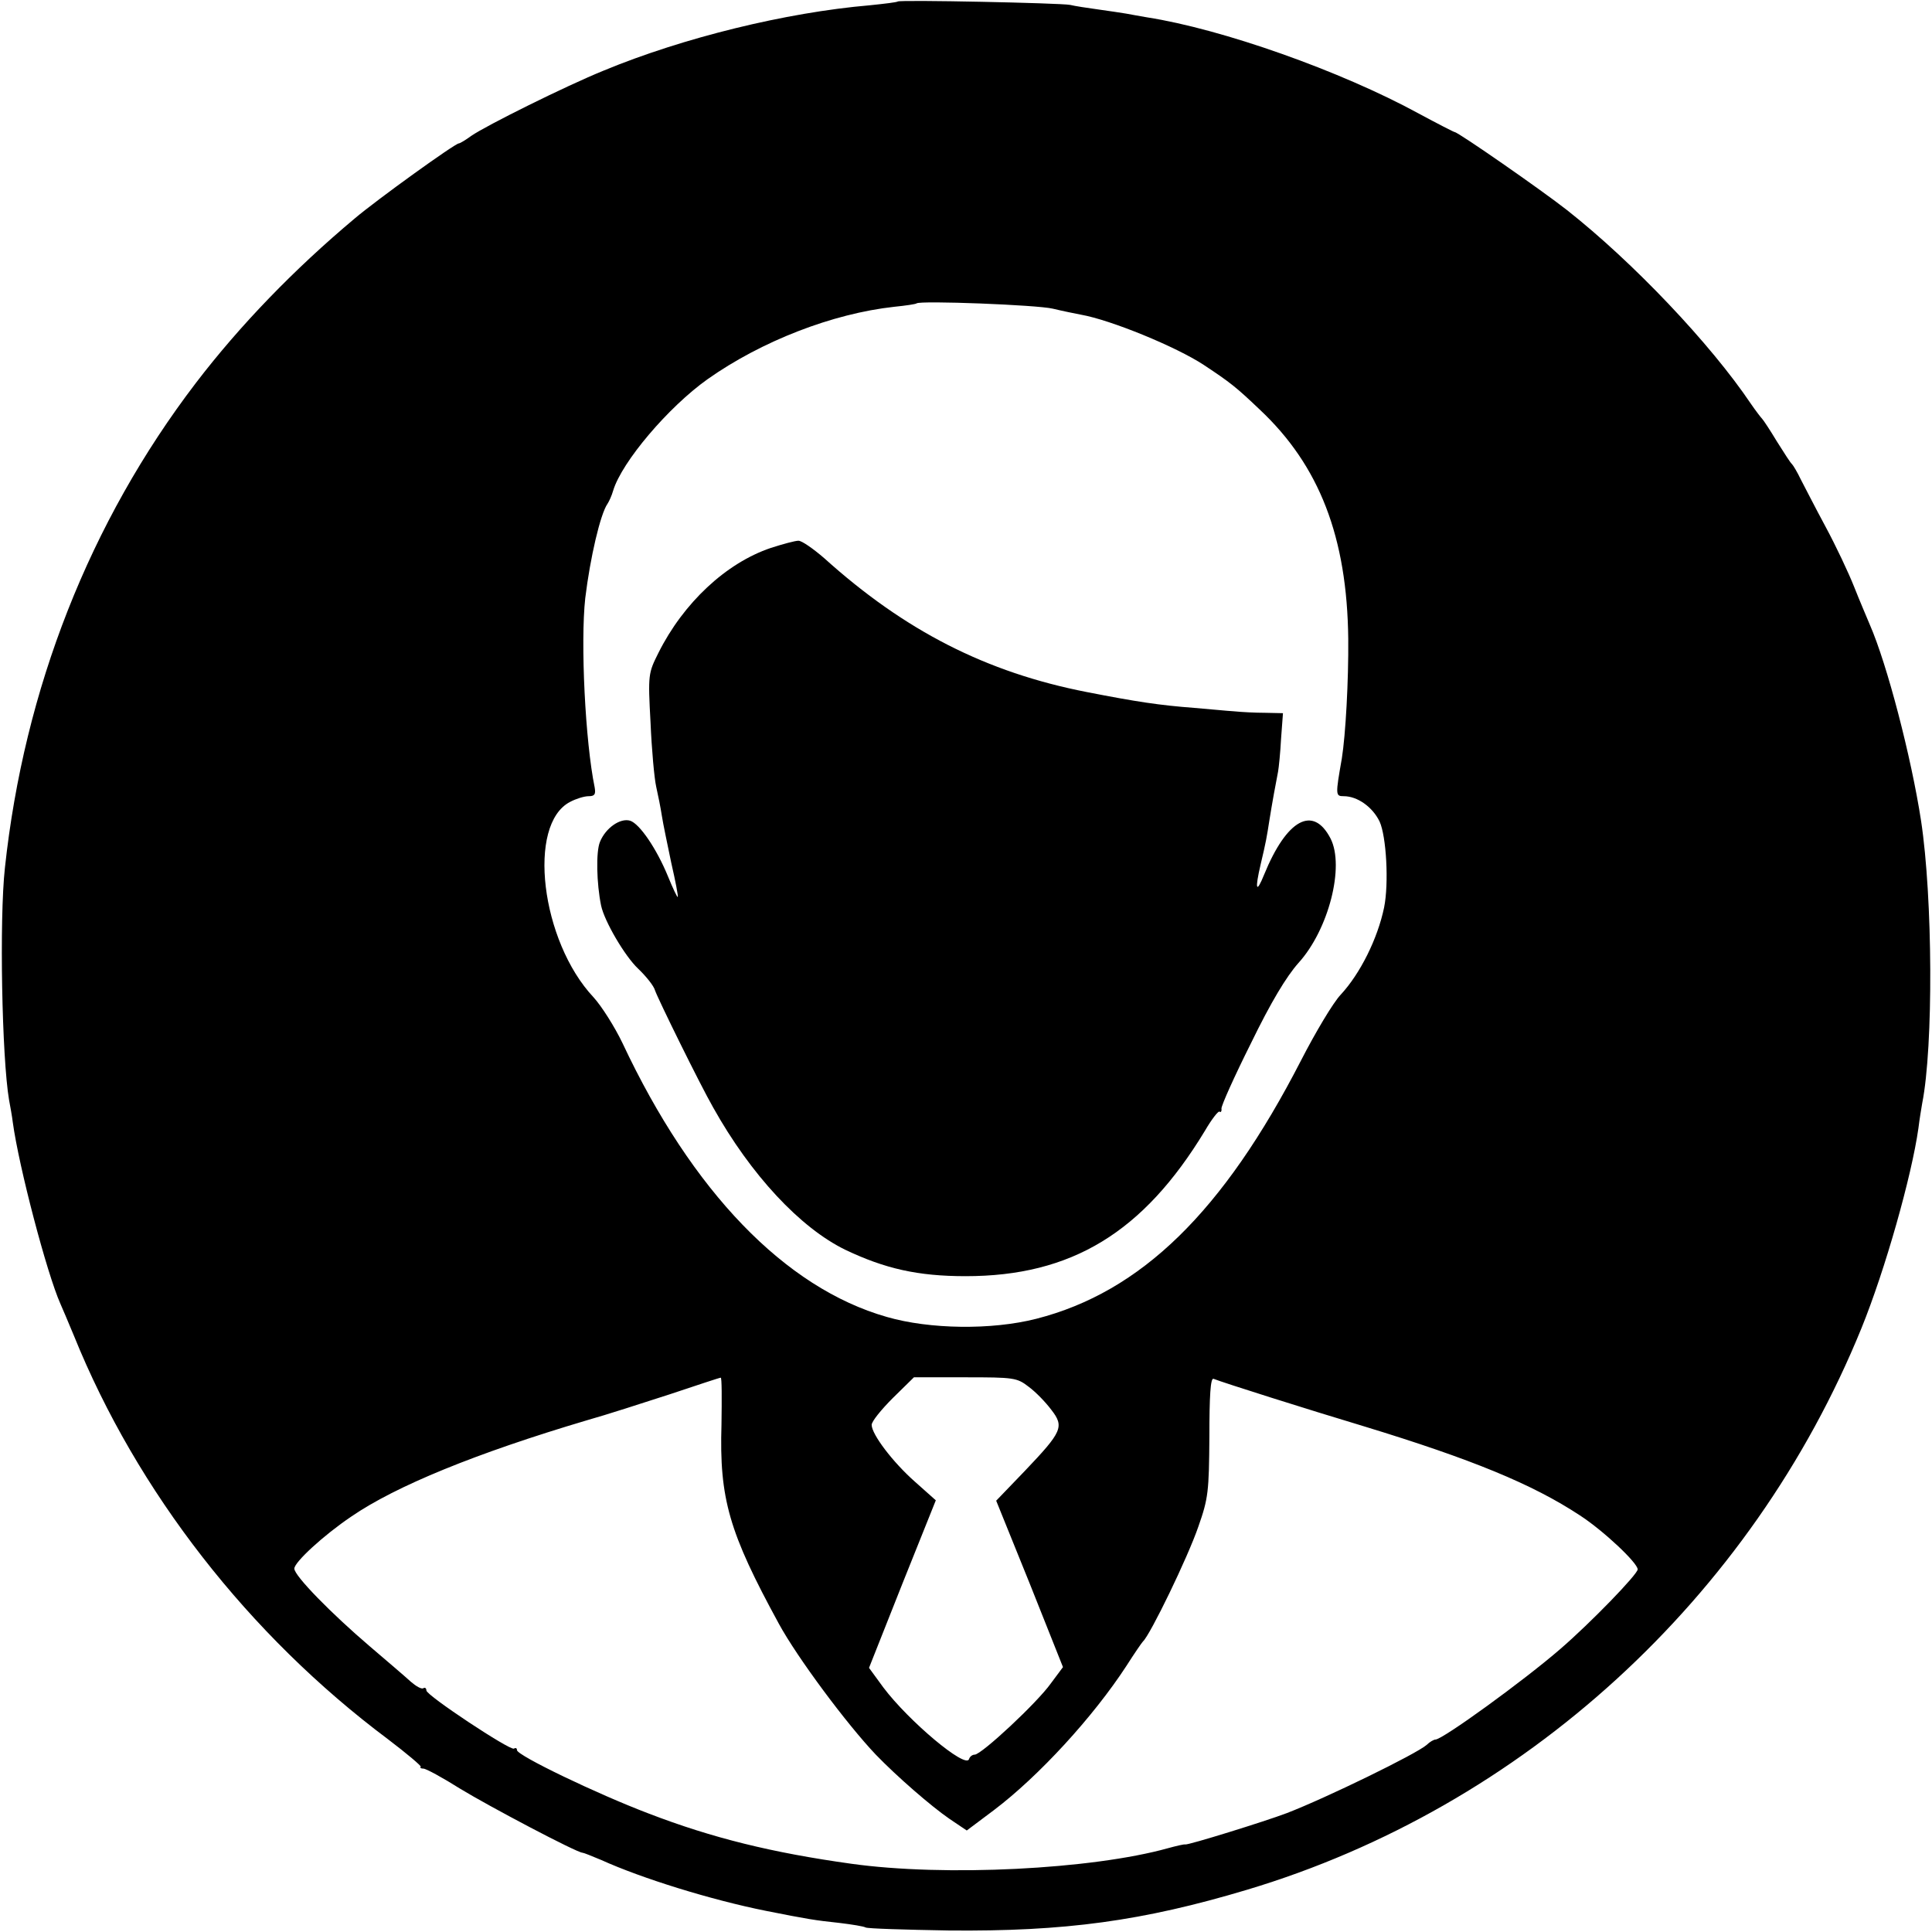
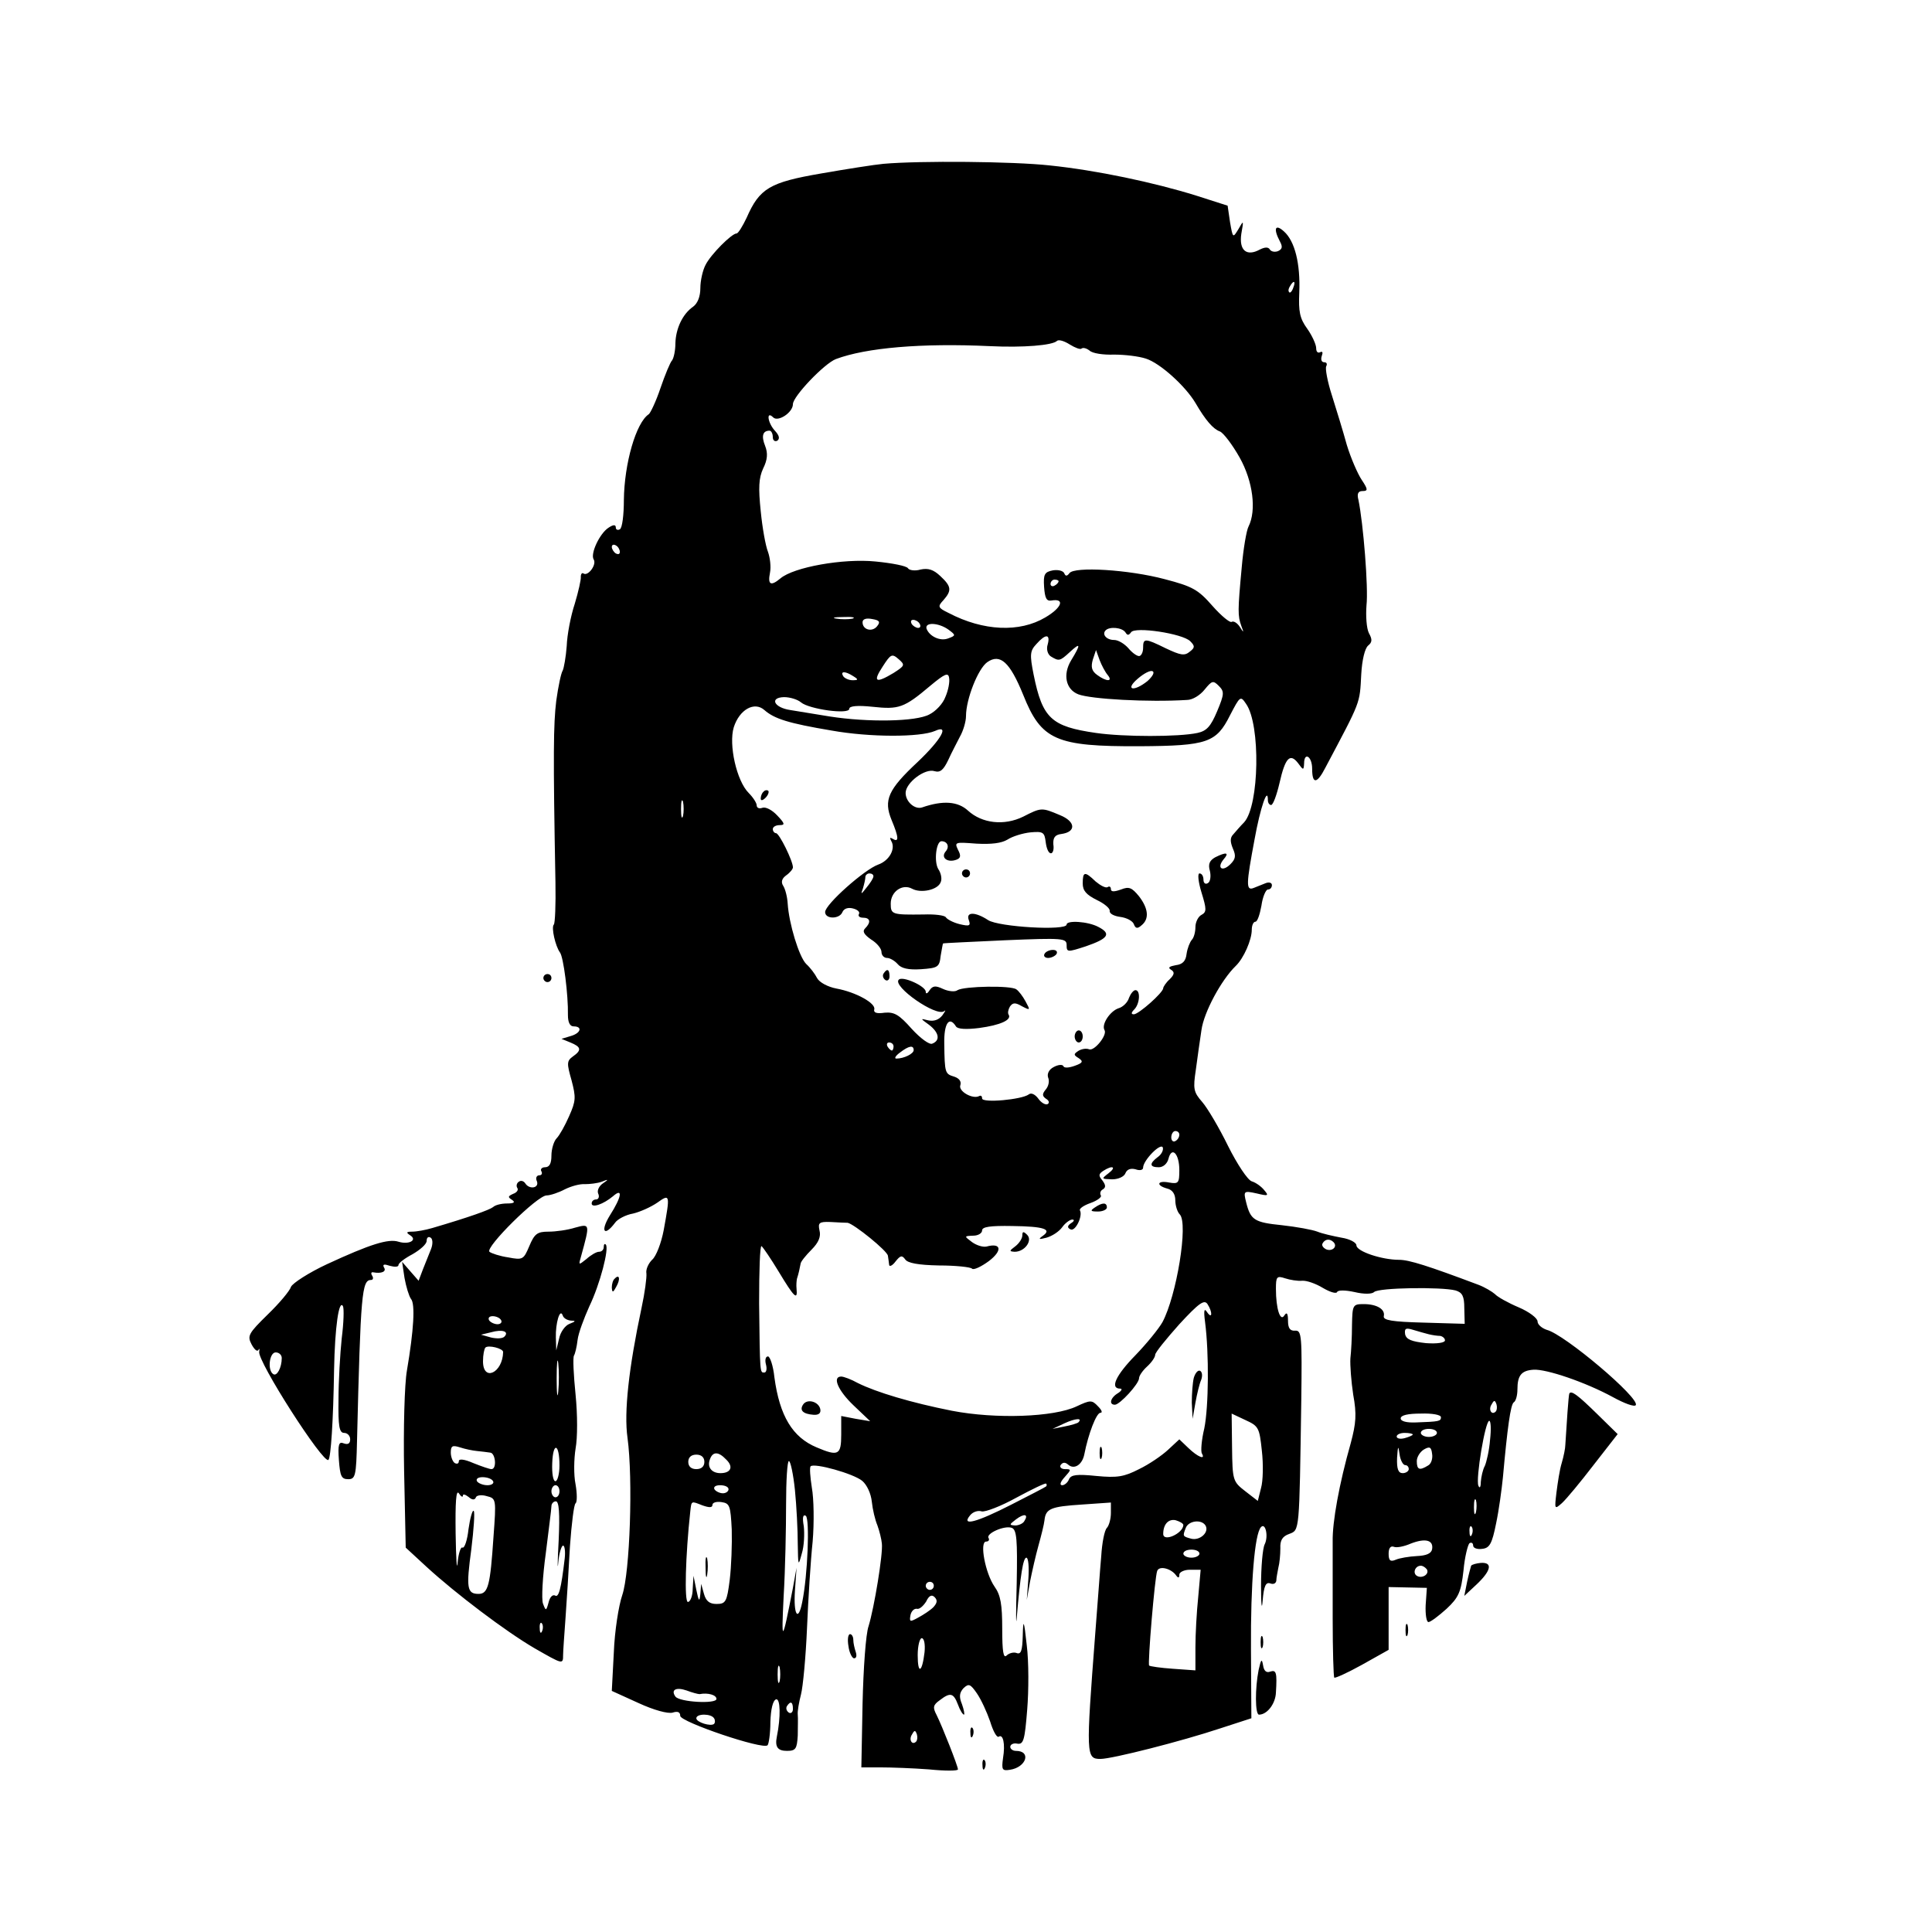
- <svg xmlns="http://www.w3.org/2000/svg" version="1.0" width="512pt" height="512pt" viewBox="0 0 512 512" preserveAspectRatio="xMidYMid meet">
-   <g transform="translate(0,512) scale(0.1,-0.1)" fill="#000000" stroke="none">
-     <path d="M2379 5116 c-2 -2 -35 -6 -74 -10 -222 -19 -495 -86 -705 -173 -101 -41 -312 -146 -351 -173 -15 -11 -30 -20 -33 -20 -10 0 -217 -149 -276 -199 -161 -135 -304 -283 -421 -436 -281 -368 -455 -810 -506 -1285 -15 -136 -8 -503 11 -615 3 -16 8 -43 10 -60 16 -117 90 -399 126 -480 5 -11 21 -49 36 -85 167 -413 463 -793 832 -1069 50 -38 89 -71 87 -73 -3 -3 1 -5 7 -5 7 0 51 -24 97 -53 77 -47 310 -170 325 -170 3 0 25 -9 49 -19 108 -49 292 -106 437 -135 111 -22 129 -25 195 -32 33 -4 64 -9 69 -12 5 -3 104 -6 220 -8 308 -3 514 25 791 108 731 219 1337 773 1628 1488 63 155 133 403 151 530 3 25 8 54 10 66 30 151 28 545 -3 749 -26 169 -90 415 -136 520 -7 17 -26 61 -41 99 -15 38 -49 110 -76 160 -27 50 -56 107 -66 126 -9 19 -20 37 -23 40 -4 3 -21 30 -40 60 -18 30 -36 57 -39 60 -3 3 -17 21 -30 40 -107 159 -312 375 -487 513 -66 52 -289 207 -298 207 -2 0 -45 22 -95 49 -207 113 -521 224 -720 255 -19 3 -44 8 -56 10 -12 2 -45 7 -74 11 -29 4 -62 9 -74 12 -24 5 -452 14 -457 9z m411 -814 c25 -6 59 -13 75 -16 79 -14 252 -85 325 -133 71 -47 86 -59 148 -118 159 -149 232 -339 235 -608 1 -111 -7 -254 -17 -317 -17 -97 -17 -100 5 -100 36 0 76 -28 95 -67 18 -39 25 -164 12 -228 -17 -82 -63 -175 -115 -231 -20 -21 -67 -100 -105 -174 -206 -401 -424 -614 -702 -685 -118 -30 -282 -28 -396 5 -270 77 -516 333 -700 725 -21 44 -56 99 -77 122 -140 149 -177 459 -62 518 15 8 37 15 49 15 16 0 19 5 16 23 -25 121 -38 384 -25 502 13 107 40 223 59 250 4 6 11 21 15 35 23 76 146 221 250 295 143 101 331 174 495 192 30 3 57 7 59 9 9 8 320 -4 361 -14z m-878 -2957 c-6 -197 20 -286 152 -528 49 -90 180 -266 257 -347 57 -59 147 -137 195 -170 l46 -31 72 54 c119 90 263 247 351 382 21 33 41 62 44 65 19 17 119 223 147 305 26 74 28 92 29 238 0 109 3 156 11 153 28 -11 246 -80 399 -126 285 -87 446 -153 572 -236 63 -41 153 -126 153 -143 0 -13 -125 -142 -205 -211 -97 -84 -312 -240 -331 -240 -4 0 -15 -6 -23 -14 -27 -24 -267 -141 -371 -181 -58 -22 -261 -85 -269 -83 -3 1 -24 -4 -46 -10 -201 -56 -591 -76 -840 -41 -208 29 -367 68 -536 133 -137 52 -349 154 -349 168 0 5 -3 7 -8 4 -10 -6 -232 141 -232 154 0 6 -4 9 -8 6 -5 -3 -19 5 -33 17 -13 12 -62 54 -109 94 -102 87 -200 187 -200 206 0 17 77 88 151 138 118 81 331 168 624 255 50 14 149 46 220 69 72 24 132 44 135 44 3 1 3 -55 2 -124z m814 100 c19 -14 45 -41 60 -61 35 -45 29 -58 -70 -162 l-76 -79 89 -220 88 -221 -32 -43 c-36 -51 -184 -189 -202 -189 -6 0 -13 -5 -15 -12 -9 -26 -160 101 -227 190 l-38 52 88 222 89 222 -55 49 c-59 52 -115 126 -115 151 0 9 25 40 56 71 l56 55 136 0 c129 0 137 -1 168 -25z" />
-     <path d="M2043 3668 c-119 -40 -232 -146 -298 -278 -27 -54 -28 -57 -21 -185 3 -71 10 -148 15 -170 5 -22 12 -57 15 -77 3 -20 15 -77 25 -125 11 -48 19 -89 17 -90 -1 -2 -13 23 -26 55 -30 73 -75 139 -100 147 -26 8 -65 -19 -80 -56 -11 -26 -9 -111 3 -169 9 -42 63 -134 98 -167 21 -20 42 -46 45 -58 8 -23 119 -249 154 -310 100 -179 231 -319 350 -377 105 -50 192 -70 319 -70 281 0 471 116 634 385 18 31 36 54 39 51 3 -3 6 1 5 8 -1 7 34 85 78 173 53 109 94 177 126 213 80 88 123 256 85 330 -46 89 -116 51 -176 -96 -21 -52 -25 -40 -9 28 14 59 16 71 23 116 7 44 17 99 23 129 2 11 6 50 8 88 l5 67 -47 1 c-27 0 -64 2 -83 4 -19 1 -67 6 -105 9 -92 7 -152 16 -285 42 -266 52 -482 162 -696 355 -29 25 -59 46 -68 46 -9 0 -42 -9 -73 -19z" />
+ <svg xmlns="http://www.w3.org/2000/svg" version="1.0" width="480pt" height="480pt" viewBox="0 0 480 480" preserveAspectRatio="xMidYMid meet">
+   <g transform="translate(0,480) scale(0.1,-0.1)" fill="#000000" stroke="none">
+     <path d="M2195 4393 c-22 -2 -92 -13 -155 -24 -128 -22 -153 -37 -185 -110 -10 -21 -21 -39 -25 -39 -12 0 -64 -52 -77 -78 -7 -13 -13 -39 -13 -58 0 -21 -7 -38 -18 -46 -26 -18 -43 -54 -44 -91 0 -18 -4 -36 -8 -42 -5 -5 -18 -37 -29 -69 -11 -33 -25 -62 -29 -65 -32 -21 -61 -123 -62 -213 0 -37 -4 -70 -10 -73 -5 -3 -10 -1 -10 4 0 8 -6 8 -18 0 -22 -14 -46 -65 -37 -79 8 -13 -14 -42 -25 -35 -4 3 -7 -1 -7 -8 1 -6 -6 -37 -15 -67 -10 -30 -19 -77 -20 -105 -2 -27 -7 -55 -10 -61 -4 -6 -11 -39 -16 -75 -7 -58 -8 -130 -2 -452 1 -55 -1 -101 -4 -104 -7 -7 4 -54 15 -69 9 -11 21 -106 20 -156 0 -18 5 -28 14 -28 23 0 18 -17 -7 -24 l-23 -7 22 -9 c27 -11 29 -19 6 -35 -15 -11 -15 -17 -3 -59 11 -42 11 -51 -6 -89 -10 -23 -24 -48 -31 -55 -7 -7 -13 -27 -13 -43 0 -20 -5 -29 -16 -29 -8 0 -12 -5 -9 -10 3 -5 1 -10 -5 -10 -7 0 -10 -7 -6 -15 6 -17 -19 -21 -29 -5 -4 6 -11 8 -16 4 -5 -3 -7 -10 -4 -15 4 -5 -1 -12 -10 -15 -13 -6 -14 -8 -3 -15 9 -6 5 -9 -12 -9 -15 0 -30 -4 -35 -9 -9 -7 -59 -25 -151 -52 -17 -5 -39 -9 -50 -9 -14 0 -16 -2 -5 -9 19 -12 -3 -24 -29 -16 -25 8 -70 -6 -178 -56 -45 -21 -85 -47 -89 -56 -3 -10 -29 -41 -58 -69 -48 -47 -51 -53 -40 -74 7 -13 14 -19 17 -14 3 5 3 3 2 -4 -6 -22 160 -281 172 -269 6 6 12 96 14 224 2 106 12 175 22 158 3 -6 2 -41 -3 -80 -4 -38 -8 -107 -8 -152 -1 -67 2 -83 14 -83 8 0 15 -7 15 -16 0 -10 -5 -14 -16 -10 -12 5 -15 -2 -12 -42 3 -39 6 -47 23 -47 18 0 20 8 22 95 9 368 12 400 35 400 5 0 6 5 3 10 -4 6 -3 10 2 9 21 -4 34 2 27 12 -4 8 0 9 15 4 11 -3 21 -3 21 2 0 5 16 17 35 27 19 11 35 25 35 33 0 8 4 12 10 8 5 -3 6 -15 1 -28 -5 -12 -14 -35 -20 -50 l-11 -29 -21 24 -20 23 6 -40 c4 -22 11 -45 16 -52 11 -12 7 -78 -10 -178 -6 -33 -9 -145 -7 -250 l4 -190 52 -48 c72 -66 196 -160 268 -202 70 -40 71 -41 71 -17 0 9 3 51 6 92 3 41 8 121 11 178 4 56 10 105 14 107 4 3 4 24 0 47 -5 24 -4 64 0 89 5 27 5 84 0 134 -5 49 -7 92 -4 97 3 5 7 22 9 39 2 17 16 54 29 83 27 56 50 145 41 154 -3 3 -5 0 -5 -6 0 -7 -5 -12 -12 -12 -6 0 -20 -8 -31 -18 -20 -16 -20 -16 -13 8 22 80 22 80 -15 70 -19 -6 -48 -10 -66 -10 -28 0 -35 -5 -48 -36 -14 -33 -16 -35 -52 -28 -21 3 -42 10 -47 14 -11 11 119 140 142 140 9 0 30 7 45 15 16 8 38 14 50 13 12 0 31 2 42 6 17 7 18 6 3 -4 -9 -6 -15 -17 -12 -25 4 -8 1 -15 -5 -15 -6 0 -11 -4 -11 -10 0 -12 29 -2 53 18 25 22 22 -1 -8 -48 -24 -39 -14 -54 13 -18 6 9 27 20 45 23 17 4 44 16 60 27 32 23 32 20 16 -68 -6 -32 -19 -66 -29 -74 -9 -9 -16 -24 -14 -34 1 -10 -4 -48 -12 -85 -32 -150 -44 -260 -35 -323 14 -103 6 -335 -13 -391 -9 -26 -19 -90 -21 -143 l-5 -95 66 -30 c39 -18 73 -27 85 -24 12 4 19 2 19 -8 0 -15 206 -85 217 -73 3 3 7 29 7 58 1 31 6 53 14 56 11 3 12 -44 2 -93 -5 -25 2 -35 25 -35 22 0 25 5 27 38 0 20 1 44 0 52 -1 8 3 31 8 50 5 19 12 94 15 165 3 72 9 168 14 215 4 47 3 107 -2 134 -4 26 -6 50 -3 53 9 9 106 -18 128 -36 12 -10 22 -32 24 -52 2 -19 8 -45 14 -59 5 -14 10 -34 11 -45 3 -26 -19 -159 -33 -205 -7 -19 -13 -106 -15 -193 l-3 -158 47 0 c27 0 81 -2 121 -5 39 -4 72 -4 72 0 0 8 -39 107 -53 135 -10 19 -9 25 8 37 26 20 34 18 45 -11 5 -14 12 -25 15 -25 2 0 0 12 -5 26 -8 19 -6 29 4 40 13 12 17 10 33 -13 11 -16 25 -47 33 -70 7 -23 16 -40 21 -38 11 8 17 -17 11 -53 -4 -29 -2 -32 17 -29 41 6 54 47 15 47 -8 0 -14 5 -14 10 0 6 8 10 17 8 16 -3 19 9 25 84 4 48 4 120 -1 160 -7 65 -9 67 -10 24 -1 -36 -4 -47 -15 -43 -7 3 -19 0 -25 -6 -8 -8 -11 9 -11 66 0 61 -4 84 -19 105 -23 33 -38 112 -21 112 6 0 9 4 6 9 -7 11 40 32 58 25 12 -5 14 -29 12 -137 -2 -73 -2 -112 0 -87 9 107 16 150 24 150 5 0 7 -24 5 -52 l-4 -53 8 45 c5 25 14 65 21 90 7 25 14 53 15 63 3 29 16 34 93 39 l72 5 0 -26 c0 -15 -5 -32 -10 -37 -6 -6 -12 -37 -14 -70 -3 -32 -9 -120 -15 -194 -23 -301 -23 -310 13 -310 29 0 202 44 298 76 l77 25 -1 172 c-1 162 9 287 25 303 11 12 19 -23 9 -43 -5 -10 -9 -56 -9 -103 0 -47 2 -63 4 -37 3 37 8 47 19 43 8 -3 14 0 15 7 0 7 3 21 5 32 3 11 5 32 5 48 -1 20 5 30 22 36 26 10 25 2 30 331 2 161 1 175 -15 174 -13 -1 -18 6 -18 25 0 18 -3 22 -9 13 -10 -17 -21 16 -21 66 0 30 2 33 23 26 12 -4 31 -7 42 -6 11 1 34 -7 52 -18 17 -10 33 -15 35 -10 2 5 20 5 43 0 25 -6 44 -5 49 0 11 11 167 13 202 4 17 -5 22 -14 22 -44 l1 -39 -102 3 c-79 2 -101 6 -99 16 4 17 -17 30 -50 30 -27 0 -28 -2 -29 -52 0 -29 -2 -66 -4 -83 -1 -16 2 -57 7 -90 9 -49 7 -71 -6 -120 -29 -102 -46 -197 -45 -245 0 -25 0 -110 0 -190 0 -79 2 -146 4 -148 2 -2 33 12 69 32 l66 37 0 78 0 78 48 -1 47 -1 -3 -43 c-1 -23 2 -42 7 -42 5 0 25 15 45 33 30 28 36 42 42 95 3 34 11 65 15 68 5 3 9 0 9 -6 0 -6 10 -10 23 -8 18 2 24 13 34 63 7 33 14 85 17 115 11 122 19 181 27 186 5 3 9 17 9 32 0 35 10 47 40 49 32 2 129 -31 197 -68 29 -16 54 -25 57 -20 11 17 -177 176 -221 187 -12 4 -23 13 -23 21 0 8 -21 24 -47 35 -26 11 -53 26 -59 33 -7 6 -25 17 -41 23 -125 47 -172 62 -197 62 -43 0 -106 21 -106 36 0 7 -17 16 -37 19 -21 4 -48 10 -60 15 -13 5 -52 12 -88 16 -69 7 -78 13 -89 57 -7 28 -6 29 26 22 29 -7 31 -6 19 8 -7 9 -21 19 -31 22 -10 3 -36 42 -59 88 -22 45 -51 94 -64 109 -22 25 -23 33 -16 80 4 29 10 74 14 99 6 44 49 124 85 159 20 19 40 65 40 90 0 11 4 20 9 20 5 0 11 18 15 40 3 22 11 40 16 40 6 0 10 5 10 11 0 6 -7 8 -15 5 -8 -3 -22 -9 -30 -12 -20 -8 -19 9 2 121 14 78 33 133 33 97 0 -7 4 -12 8 -12 5 0 14 25 21 55 14 62 26 75 46 49 13 -18 14 -18 15 -1 0 30 20 18 20 -13 0 -39 12 -38 33 3 89 168 85 157 89 232 2 36 9 64 17 71 10 8 11 15 2 31 -6 12 -8 43 -6 69 5 44 -8 204 -20 262 -4 15 -1 22 10 22 14 0 14 4 -2 28 -10 15 -27 54 -37 87 -9 33 -26 88 -37 123 -11 34 -17 67 -14 72 3 6 1 10 -5 10 -7 0 -9 7 -6 16 3 8 2 12 -4 9 -6 -3 -10 1 -10 10 0 9 -10 31 -22 48 -19 26 -22 43 -20 90 3 72 -11 128 -38 152 -22 20 -27 7 -10 -25 7 -13 6 -19 -5 -24 -8 -3 -17 -1 -20 4 -4 7 -13 6 -25 0 -33 -18 -52 -2 -46 39 6 34 6 35 -7 12 -14 -23 -14 -23 -21 17 l-6 41 -78 25 c-106 33 -248 63 -364 75 -91 10 -322 12 -413 4z m1018 -308 c-3 -9 -8 -14 -10 -11 -3 3 -2 9 2 15 9 16 15 13 8 -4z m-526 -151 c4 3 12 1 20 -5 7 -7 34 -11 61 -10 26 0 61 -4 79 -10 35 -11 98 -68 123 -110 25 -43 44 -65 61 -71 9 -4 31 -33 49 -65 33 -59 42 -131 22 -171 -5 -9 -13 -55 -17 -102 -10 -107 -10 -120 -1 -145 7 -18 6 -18 -4 -2 -6 9 -15 15 -20 12 -4 -3 -26 15 -48 40 -35 40 -49 48 -118 66 -90 24 -225 32 -237 15 -6 -8 -10 -8 -13 0 -3 6 -15 9 -28 7 -21 -4 -24 -10 -22 -41 2 -28 6 -36 18 -34 35 6 26 -18 -15 -42 -64 -38 -154 -34 -240 11 -27 13 -28 16 -13 32 21 24 20 34 -8 60 -17 16 -30 20 -49 16 -13 -4 -28 -2 -31 3 -3 6 -40 13 -81 17 -80 8 -203 -14 -236 -42 -24 -20 -32 -16 -26 14 3 15 0 38 -5 52 -6 15 -14 60 -18 101 -6 58 -5 82 6 106 11 22 12 38 5 56 -10 25 -6 38 11 38 4 0 8 -7 8 -16 0 -8 5 -12 11 -9 7 5 5 13 -5 24 -19 20 -23 52 -5 34 12 -12 49 12 49 33 0 19 78 101 107 112 75 28 212 40 383 32 82 -4 155 2 166 13 4 4 18 0 32 -9 13 -8 26 -13 29 -10z m-1147 -505 c0 -6 -4 -7 -10 -4 -5 3 -10 11 -10 16 0 6 5 7 10 4 6 -3 10 -11 10 -16z m1090 -73 c0 -3 -4 -8 -10 -11 -5 -3 -10 -1 -10 4 0 6 5 11 10 11 6 0 10 -2 10 -4z m-512 -93 c-10 -2 -28 -2 -40 0 -13 2 -5 4 17 4 22 1 32 -1 23 -4z m61 -19 c-12 -15 -36 -9 -36 10 0 8 9 11 24 8 18 -3 21 -7 12 -18z m106 6 c3 -5 2 -10 -4 -10 -5 0 -13 5 -16 10 -3 6 -2 10 4 10 5 0 13 -4 16 -10z m71 -14 c19 -14 19 -15 0 -22 -20 -8 -47 5 -54 24 -5 17 30 15 54 -2z m440 -7 c5 -8 8 -8 14 0 9 15 128 -3 147 -22 12 -12 12 -16 -1 -26 -13 -11 -23 -9 -59 8 -53 26 -57 26 -57 1 0 -11 -5 -20 -10 -20 -6 0 -18 9 -27 20 -10 11 -25 20 -35 20 -19 0 -31 14 -21 24 10 10 41 7 49 -5z m-193 -30 c-4 -12 0 -25 8 -30 20 -12 22 -12 47 11 27 25 28 20 3 -21 -21 -35 -13 -72 18 -84 31 -12 174 -20 270 -14 14 0 33 12 44 26 18 22 21 23 35 9 14 -14 14 -20 -4 -63 -16 -38 -26 -49 -49 -54 -46 -10 -183 -10 -252 0 -111 16 -133 36 -155 145 -10 50 -9 59 7 76 23 26 35 25 28 -1z m-383 -71 c-45 -27 -52 -22 -27 16 20 31 23 33 40 18 16 -14 15 -16 -13 -34z m532 -5 c14 -17 -3 -17 -26 0 -14 10 -16 20 -11 38 l8 24 9 -25 c5 -13 14 -30 20 -37z m-210 -49 c45 -113 81 -129 290 -128 168 1 190 9 224 77 25 48 26 49 40 28 36 -51 33 -252 -5 -294 -9 -9 -21 -23 -27 -30 -8 -8 -8 -18 -1 -35 8 -18 7 -26 -6 -39 -20 -20 -35 -10 -17 12 15 17 7 19 -21 5 -14 -8 -18 -17 -13 -34 3 -13 1 -27 -5 -30 -6 -4 -11 0 -11 8 0 9 -4 16 -10 16 -5 0 -3 -21 5 -47 13 -42 13 -49 0 -56 -8 -4 -15 -18 -15 -30 0 -13 -4 -27 -9 -32 -5 -6 -11 -21 -13 -35 -2 -18 -10 -26 -27 -28 -16 -3 -20 -6 -12 -11 10 -6 9 -12 -3 -24 -9 -8 -16 -19 -16 -22 0 -11 -61 -65 -73 -65 -7 0 -7 4 1 12 14 14 16 48 3 48 -5 0 -12 -9 -16 -19 -3 -11 -15 -23 -26 -26 -21 -7 -43 -40 -35 -54 8 -12 -25 -53 -38 -48 -7 3 -19 1 -27 -4 -12 -8 -12 -10 1 -18 12 -8 10 -12 -10 -19 -14 -5 -26 -6 -28 -1 -2 5 -13 4 -24 -2 -12 -6 -17 -17 -14 -26 4 -9 1 -22 -6 -30 -9 -11 -9 -16 1 -23 7 -4 9 -10 4 -13 -5 -3 -16 3 -23 13 -8 11 -18 16 -24 11 -17 -13 -116 -22 -116 -10 0 6 -3 8 -7 6 -16 -9 -53 12 -47 27 3 9 -3 17 -15 21 -23 7 -24 8 -25 82 -1 50 12 70 29 43 4 -7 26 -8 58 -4 52 7 81 20 73 33 -3 4 -1 13 3 20 7 10 13 11 30 1 21 -11 21 -10 9 12 -7 13 -17 26 -23 30 -13 10 -129 8 -146 -2 -6 -5 -23 -3 -36 3 -19 9 -26 8 -34 -4 -5 -8 -9 -9 -9 -3 0 14 -58 40 -67 30 -17 -16 94 -94 113 -78 5 4 2 -1 -5 -11 -9 -11 -21 -15 -35 -12 -20 5 -20 5 2 -11 25 -19 29 -39 8 -47 -7 -3 -29 13 -51 37 -31 35 -43 42 -67 40 -20 -3 -28 0 -26 8 5 15 -45 43 -94 52 -21 4 -42 15 -48 26 -5 10 -17 26 -27 35 -18 18 -43 101 -46 150 -1 17 -6 36 -11 44 -6 9 -4 18 7 26 10 7 17 16 17 20 0 16 -34 85 -42 85 -4 0 -8 5 -8 10 0 6 8 10 17 10 14 0 13 4 -6 24 -13 14 -29 22 -37 19 -8 -3 -14 0 -14 6 0 6 -9 20 -20 31 -30 30 -50 120 -37 163 14 44 51 65 76 43 25 -22 60 -33 167 -51 95 -17 220 -17 257 -1 37 17 16 -21 -43 -77 -74 -69 -85 -95 -65 -144 18 -43 19 -57 3 -47 -7 4 -8 3 -4 -5 12 -19 -4 -49 -32 -59 -34 -12 -132 -99 -132 -118 0 -18 36 -18 43 0 4 9 14 12 26 9 12 -3 18 -9 15 -14 -3 -5 2 -9 10 -9 18 0 21 -11 5 -27 -7 -7 -2 -15 15 -27 15 -9 26 -23 26 -31 0 -8 6 -15 14 -15 7 0 19 -7 26 -15 9 -11 27 -15 58 -13 42 3 46 5 49 33 3 16 5 30 6 31 1 1 71 4 155 8 143 6 152 5 152 -12 0 -18 2 -18 48 -3 55 19 64 31 31 48 -26 14 -79 17 -79 6 0 -16 -169 -6 -195 11 -32 21 -56 21 -48 0 5 -14 2 -16 -23 -10 -16 4 -31 12 -34 17 -3 5 -28 8 -55 7 -79 -1 -82 0 -82 27 0 30 29 50 53 37 22 -12 64 -3 71 16 4 8 1 23 -6 33 -11 19 -5 69 8 69 15 0 21 -14 10 -26 -12 -15 5 -28 27 -20 11 4 12 10 4 25 -9 19 -7 19 46 15 37 -2 62 1 77 10 12 8 38 16 57 18 32 3 35 0 38 -24 2 -16 7 -28 13 -28 5 0 8 10 6 22 -1 17 4 24 20 26 37 5 36 31 -4 47 -45 19 -46 19 -91 -4 -47 -23 -102 -17 -137 15 -25 23 -62 26 -114 8 -18 -6 -41 14 -41 36 0 25 48 62 72 54 14 -4 22 3 34 28 8 18 22 44 29 58 8 14 15 37 15 51 0 42 30 118 53 134 32 22 56 0 89 -81z m309 34 c-35 -28 -57 -22 -24 6 15 13 32 22 37 18 5 -3 -1 -13 -13 -24z m-731 12 c13 -8 13 -10 -2 -10 -9 0 -20 5 -23 10 -8 13 5 13 25 0z m229 -51 c-6 -17 -24 -36 -40 -44 -33 -18 -152 -20 -248 -5 -36 6 -80 13 -98 16 -40 6 -52 31 -15 32 15 0 34 -6 42 -13 20 -17 120 -31 120 -16 0 7 20 9 58 5 65 -7 78 -3 143 52 36 30 45 34 47 20 2 -10 -2 -31 -9 -47z m-652 -296 c-3 -10 -5 -2 -5 17 0 19 2 27 5 18 2 -10 2 -26 0 -35z m473 -150 c0 -5 -8 -17 -17 -28 -14 -18 -15 -18 -9 -2 3 10 6 23 6 28 0 5 5 9 10 9 6 0 10 -3 10 -7z m50 -423 c0 -5 -2 -10 -4 -10 -3 0 -8 5 -11 10 -3 6 -1 10 4 10 6 0 11 -4 11 -10z m50 -9 c0 -9 -24 -21 -43 -21 -6 0 -2 7 9 15 22 17 34 19 34 6z m660 -210 c0 -6 -4 -13 -10 -16 -5 -3 -10 1 -10 9 0 9 5 16 10 16 6 0 10 -4 10 -9z m-54 -56 c-21 -16 -20 -25 3 -25 11 0 21 9 24 21 8 32 27 13 27 -28 0 -32 -2 -35 -25 -31 -30 6 -34 -7 -5 -15 13 -3 20 -14 20 -29 0 -13 5 -29 11 -35 22 -22 -8 -203 -43 -268 -9 -16 -39 -53 -67 -82 -49 -50 -64 -83 -38 -83 6 0 4 -5 -5 -11 -19 -11 -24 -29 -8 -29 12 0 60 52 60 66 0 6 9 19 20 29 11 10 20 23 20 29 0 6 28 40 60 76 49 53 62 62 70 50 13 -20 12 -39 -1 -20 -7 11 -9 5 -5 -25 10 -77 9 -210 -2 -264 -7 -29 -9 -57 -6 -62 10 -17 -10 -9 -33 13 l-23 22 -28 -26 c-15 -14 -47 -36 -72 -48 -37 -19 -54 -22 -106 -17 -49 5 -63 3 -68 -8 -3 -8 -11 -15 -17 -15 -7 0 -5 8 6 20 17 19 17 20 1 20 -9 0 -14 5 -11 10 5 7 11 8 19 1 15 -13 35 0 40 26 10 51 30 103 40 103 6 0 3 7 -6 16 -15 16 -19 16 -53 0 -57 -27 -201 -32 -310 -11 -101 20 -188 46 -234 69 -16 9 -35 16 -41 16 -23 0 -8 -35 31 -72 l41 -39 -36 6 -36 7 0 -46 c0 -51 -7 -55 -61 -32 -60 25 -92 78 -105 174 -3 29 -11 52 -16 52 -6 0 -8 -9 -5 -20 3 -11 1 -20 -4 -20 -11 0 -11 -5 -13 172 0 80 2 144 6 142 4 -3 23 -31 43 -64 38 -63 47 -72 44 -42 -1 9 0 20 1 25 4 12 7 26 9 37 0 5 13 21 27 35 18 18 24 33 20 48 -4 19 -1 22 27 21 18 -1 37 -2 43 -2 16 -3 99 -70 100 -82 1 -5 2 -15 3 -22 0 -6 8 -3 16 8 12 15 16 16 24 5 6 -9 32 -14 84 -15 41 0 79 -4 82 -8 4 -4 23 5 42 19 34 26 31 46 -6 36 -9 -2 -25 3 -36 11 -20 15 -20 15 3 16 12 0 22 6 22 13 0 9 20 12 75 11 79 -1 100 -8 75 -25 -11 -8 -9 -9 10 -4 14 4 31 15 39 26 7 10 19 19 25 19 6 0 5 -4 -3 -9 -9 -6 -10 -11 -2 -15 12 -8 32 33 24 47 -2 4 9 12 26 18 17 6 29 15 26 19 -3 5 -1 12 5 15 8 5 7 11 -1 22 -10 12 -10 16 2 24 23 15 34 10 13 -6 -18 -14 -18 -14 9 -15 16 0 30 7 33 15 4 10 13 13 25 10 11 -4 19 -2 19 4 0 18 44 63 49 50 2 -7 -4 -18 -13 -24z m437 -211 c11 -11 -3 -24 -18 -18 -8 4 -12 10 -9 15 6 11 18 12 27 3z m-1895 -195 c13 0 13 -2 -3 -8 -11 -4 -23 -21 -26 -37 l-7 -29 -1 32 c-1 35 10 74 17 55 2 -7 11 -12 20 -13z m-173 1 c3 -5 -1 -10 -9 -10 -8 0 -18 5 -21 10 -3 6 1 10 9 10 8 0 18 -4 21 -10z m8 -41 c-5 -5 -20 -5 -33 -2 l-25 7 25 6 c28 8 46 2 33 -11z m2297 6 c8 -2 21 -4 28 -4 6 -1 12 -6 12 -11 0 -6 -19 -9 -47 -7 -36 4 -49 9 -52 22 -2 14 1 17 20 11 13 -4 31 -9 39 -11z m-2300 -44 c-1 -52 -50 -75 -50 -23 0 16 3 31 6 34 7 7 44 -2 44 -11z m-550 -15 c0 -24 -12 -46 -21 -40 -15 9 -10 54 6 54 8 0 15 -6 15 -14z m687 -83 c-2 -21 -4 -6 -4 32 0 39 2 55 4 38 2 -18 2 -50 0 -70z m2329 -50 c-10 -10 -19 5 -10 18 6 11 8 11 12 0 2 -7 1 -15 -2 -18z m-581 -97 c4 -34 3 -76 -2 -93 l-8 -32 -31 24 c-31 24 -32 27 -33 109 l-1 84 34 -16 c33 -15 35 -19 41 -76z m445 83 c0 -10 -4 -11 -62 -13 -24 -1 -38 3 -38 10 0 8 18 12 50 12 28 1 50 -3 50 -9z m-901 -13 c-2 -2 -18 -7 -34 -10 l-30 -6 30 14 c26 12 46 14 34 2z m1023 -43 c-2 -27 -9 -56 -13 -65 -5 -9 -9 -27 -10 -40 0 -13 -3 -17 -6 -9 -7 17 17 161 27 161 4 0 5 -21 2 -47z m-132 17 c0 -5 -9 -10 -20 -10 -11 0 -20 5 -20 10 0 6 9 10 20 10 11 0 20 -4 20 -10z m-60 -4 c0 -2 -9 -6 -20 -9 -11 -3 -20 -1 -20 4 0 5 9 9 20 9 11 0 20 -2 20 -4z m-2325 -41 c11 -1 26 -3 33 -4 13 -1 17 -41 3 -41 -5 0 -25 7 -45 15 -23 10 -36 11 -36 5 0 -6 -4 -8 -10 -5 -5 3 -10 15 -10 26 0 17 4 19 23 13 12 -4 31 -8 42 -9z m205 -36 c0 -21 -5 -39 -10 -39 -6 0 -9 20 -8 45 2 54 18 49 18 -6z m2101 1 c5 0 9 -4 9 -10 0 -5 -7 -10 -15 -10 -11 0 -15 10 -14 38 2 30 3 32 6 10 2 -16 9 -28 14 -28z m57 -1 c-21 -13 -28 -11 -28 11 0 10 8 23 18 29 14 8 18 6 20 -11 2 -11 -2 -25 -10 -29z m-1798 9 c0 -11 -7 -18 -20 -18 -13 0 -20 7 -20 18 0 11 7 18 20 18 13 0 20 -7 20 -18z m54 6 c19 -18 12 -34 -14 -34 -22 0 -34 15 -26 35 7 19 21 19 40 -1z m171 -76 c4 -40 7 -100 7 -133 1 -56 1 -58 10 -25 6 19 7 50 5 68 -4 22 -2 30 5 26 10 -7 5 -147 -9 -215 -10 -50 -22 -31 -18 29 l4 57 -9 -50 c-27 -139 -29 -140 -23 -20 4 66 6 168 6 228 0 59 3 107 7 107 4 0 11 -33 15 -72z m-750 22 c3 -5 -3 -10 -14 -10 -11 0 -23 5 -26 10 -3 6 3 10 14 10 11 0 23 -4 26 -10z m1374 -13 c-2 -2 -41 -22 -86 -45 -86 -44 -126 -55 -103 -27 7 9 20 13 29 10 9 -2 48 13 86 34 39 21 72 37 74 35 2 -2 2 -5 0 -7z m-1209 -12 c0 -8 -4 -15 -10 -15 -5 0 -10 7 -10 15 0 8 5 15 10 15 6 0 10 -7 10 -15z m420 5 c0 -5 -6 -10 -14 -10 -8 0 -18 5 -21 10 -3 6 3 10 14 10 12 0 21 -4 21 -10z m-660 -16 c0 5 6 3 14 -3 9 -8 15 -8 18 -2 1 6 14 8 27 4 24 -6 24 -7 17 -102 -8 -119 -13 -141 -37 -141 -29 0 -31 15 -18 111 6 49 9 92 6 95 -3 4 -9 -17 -13 -45 -3 -28 -10 -48 -15 -46 -4 3 -10 -14 -12 -37 -2 -24 -4 9 -5 72 -1 77 1 110 8 100 5 -8 10 -11 10 -6z m2517 -41 c-3 -10 -5 -4 -5 12 0 17 2 24 5 18 2 -7 2 -21 0 -30z m-2279 -70 c-3 -54 -3 -79 -1 -55 2 23 8 42 12 42 4 0 6 -15 4 -32 -9 -77 -15 -98 -24 -92 -6 3 -13 -4 -16 -17 -6 -22 -7 -22 -14 -3 -4 11 -1 67 7 125 7 57 14 110 14 117 0 6 5 12 11 12 8 0 10 -30 7 -97z m382 88 c0 6 10 9 23 7 20 -3 22 -9 25 -68 1 -36 -1 -92 -5 -125 -7 -55 -10 -60 -33 -60 -17 0 -26 7 -31 25 l-7 25 -2 -25 c-2 -21 -4 -19 -10 10 l-7 35 -2 -32 c0 -18 -6 -33 -12 -33 -9 0 -6 116 6 225 3 27 2 26 30 15 17 -6 25 -6 25 1z m775 -40 c-3 -6 -14 -11 -23 -11 -15 1 -15 2 2 15 21 16 32 13 21 -4z m395 -10 c-1 -21 -50 -43 -50 -22 0 24 13 38 31 34 10 -3 19 -8 19 -12z m55 -1 c10 -17 -14 -38 -35 -33 -22 6 -22 6 -14 27 7 18 39 22 49 6z m662 -22 c-3 -8 -6 -5 -6 6 -1 11 2 17 5 13 3 -3 4 -12 1 -19z m-99 -37 c-2 -11 -15 -16 -38 -17 -19 -1 -43 -5 -52 -9 -14 -6 -18 -2 -18 15 0 14 5 20 13 17 7 -3 26 1 42 8 36 14 57 9 53 -14z m-578 -11 c0 -5 -9 -10 -20 -10 -11 0 -20 5 -20 10 0 6 9 10 20 10 11 0 20 -4 20 -10z m-58 -54 c5 -7 8 -7 8 2 0 6 12 12 26 12 l27 0 -6 -67 c-4 -38 -7 -94 -7 -125 l0 -58 -56 4 c-30 2 -57 6 -59 8 -4 4 14 220 20 235 5 14 35 6 47 -11z m623 15 c7 -12 -12 -24 -25 -16 -11 7 -4 25 10 25 5 0 11 -4 15 -9z m-1225 -41 c0 -5 -4 -10 -10 -10 -5 0 -10 5 -10 10 0 6 5 10 10 10 6 0 10 -4 10 -10z m-1 -53 c-8 -8 -25 -19 -38 -26 -20 -11 -22 -11 -19 6 2 10 9 17 16 16 6 -2 16 7 23 18 7 15 14 18 21 11 8 -8 6 -15 -3 -25z m-972 -59 c-3 -8 -6 -5 -6 6 -1 11 2 17 5 13 3 -3 4 -12 1 -19z m950 -53 c-6 -51 -17 -56 -17 -7 0 23 5 42 10 42 6 0 9 -15 7 -35z m-360 -72 c-3 -10 -5 -2 -5 17 0 19 2 27 5 18 2 -10 2 -26 0 -35z m-199 -32 c21 4 42 -2 42 -12 0 -13 -92 -8 -102 6 -12 17 2 24 28 15 13 -5 28 -9 32 -9z m232 -37 c0 -8 -5 -12 -10 -9 -6 4 -8 11 -5 16 9 14 15 11 15 -7z m-196 -23 c3 -4 3 -11 0 -14 -8 -7 -44 4 -44 14 0 12 37 12 44 0z m502 -58 c-10 -10 -19 5 -10 18 6 11 8 11 12 0 2 -7 1 -15 -2 -18z" />
+     <path d="M1897 2833 c-4 -3 -7 -11 -7 -17 0 -6 5 -5 12 2 6 6 9 14 7 17 -3 3 -9 2 -12 -2z" />
+     <path d="M2390 2630 c0 -5 5 -10 10 -10 6 0 10 5 10 10 0 6 -4 10 -10 10 -5 0 -10 -4 -10 -10z" />
+     <path d="M2690 2605 c0 -18 9 -28 35 -41 19 -9 33 -21 32 -27 -1 -7 11 -13 26 -15 16 -2 31 -10 34 -18 4 -11 9 -12 19 -3 20 16 17 42 -6 72 -18 22 -25 25 -45 17 -17 -6 -25 -6 -25 1 0 6 -4 8 -8 5 -5 -3 -18 4 -30 14 -27 26 -32 25 -32 -5z" />
+     <path d="M2595 2430 c-3 -5 1 -10 9 -10 8 0 18 5 21 10 3 6 -1 10 -9 10 -8 0 -18 -4 -21 -10z" />
+     <path d="M2195 2381 c-3 -5 -1 -12 5 -16 5 -3 10 1 10 9 0 18 -6 21 -15 7z" />
+     <path d="M2670 2225 c0 -8 5 -15 10 -15 6 0 10 7 10 15 0 8 -4 15 -10 15 -5 0 -10 -7 -10 -15z" />
+     <path d="M2720 1800 c-12 -8 -11 -10 8 -10 12 0 22 5 22 10 0 13 -11 13 -30 0z" />
+     <path d="M2540 1731 c0 -8 -8 -20 -17 -27 -16 -12 -16 -13 -2 -14 25 0 45 28 31 42 -9 9 -12 9 -12 -1z" />
+     <path d="M2966 1377 c-3 -12 -5 -40 -5 -62 l2 -40 7 40 c4 22 10 47 14 56 4 10 3 20 -2 23 -5 3 -12 -4 -16 -17z" />
+     <path d="M1995 1310 c-9 -14 0 -23 26 -25 13 -1 19 4 17 14 -4 19 -33 27 -43 11z" />
+     <path d="M2732 1190 c0 -14 2 -19 5 -12 2 6 2 18 0 25 -3 6 -5 1 -5 -13z" />
+     <path d="M1753 905 c0 -22 2 -30 4 -17 2 12 2 30 0 40 -3 9 -5 -1 -4 -23z" />
+     <path d="M1350 2370 c0 -5 5 -10 10 -10 6 0 10 5 10 10 0 6 -4 10 -10 10 -5 0 -10 -4 -10 -10z" />
+     <path d="M1527 1623 c-4 -3 -7 -13 -7 -22 1 -13 3 -13 11 2 11 19 8 33 -4 20z" />
+     <path d="M3899 1338 c-2 -3 -7 -79 -10 -128 0 -8 -4 -28 -9 -45 -5 -16 -10 -49 -13 -73 -5 -42 -5 -43 14 -26 10 9 45 51 78 94 l60 77 -52 51 c-47 46 -63 58 -68 50z" />
+     <path d="M3655 910 c-1 -3 -6 -21 -10 -40 l-7 -35 31 29 c36 34 40 55 10 53 -11 -1 -22 -4 -24 -7z" />
+     <path d="M3492 750 c0 -14 2 -19 5 -12 2 6 2 18 0 25 -3 6 -5 1 -5 -13z" />
+     <path d="M2108 710 c2 -16 9 -30 14 -30 6 0 7 7 4 16 -3 9 -6 22 -6 30 0 8 -4 14 -8 14 -5 0 -7 -13 -4 -30z" />
+     <path d="M3132 720 c0 -14 2 -19 5 -12 2 6 2 18 0 25 -3 6 -5 1 -5 -13z" />
+     <path d="M3127 651 c-9 -45 -9 -111 1 -111 20 0 41 27 42 55 3 49 1 57 -14 52 -10 -4 -16 2 -18 16 -3 17 -5 15 -11 -12z" />
+     <path d="M2411 494 c0 -11 3 -14 6 -6 3 7 2 16 -1 19 -3 4 -6 -2 -5 -13z" />
+     <path d="M2441 414 c0 -11 3 -14 6 -6 3 7 2 16 -1 19 -3 4 -6 -2 -5 -13z" />
  </g>
</svg>
